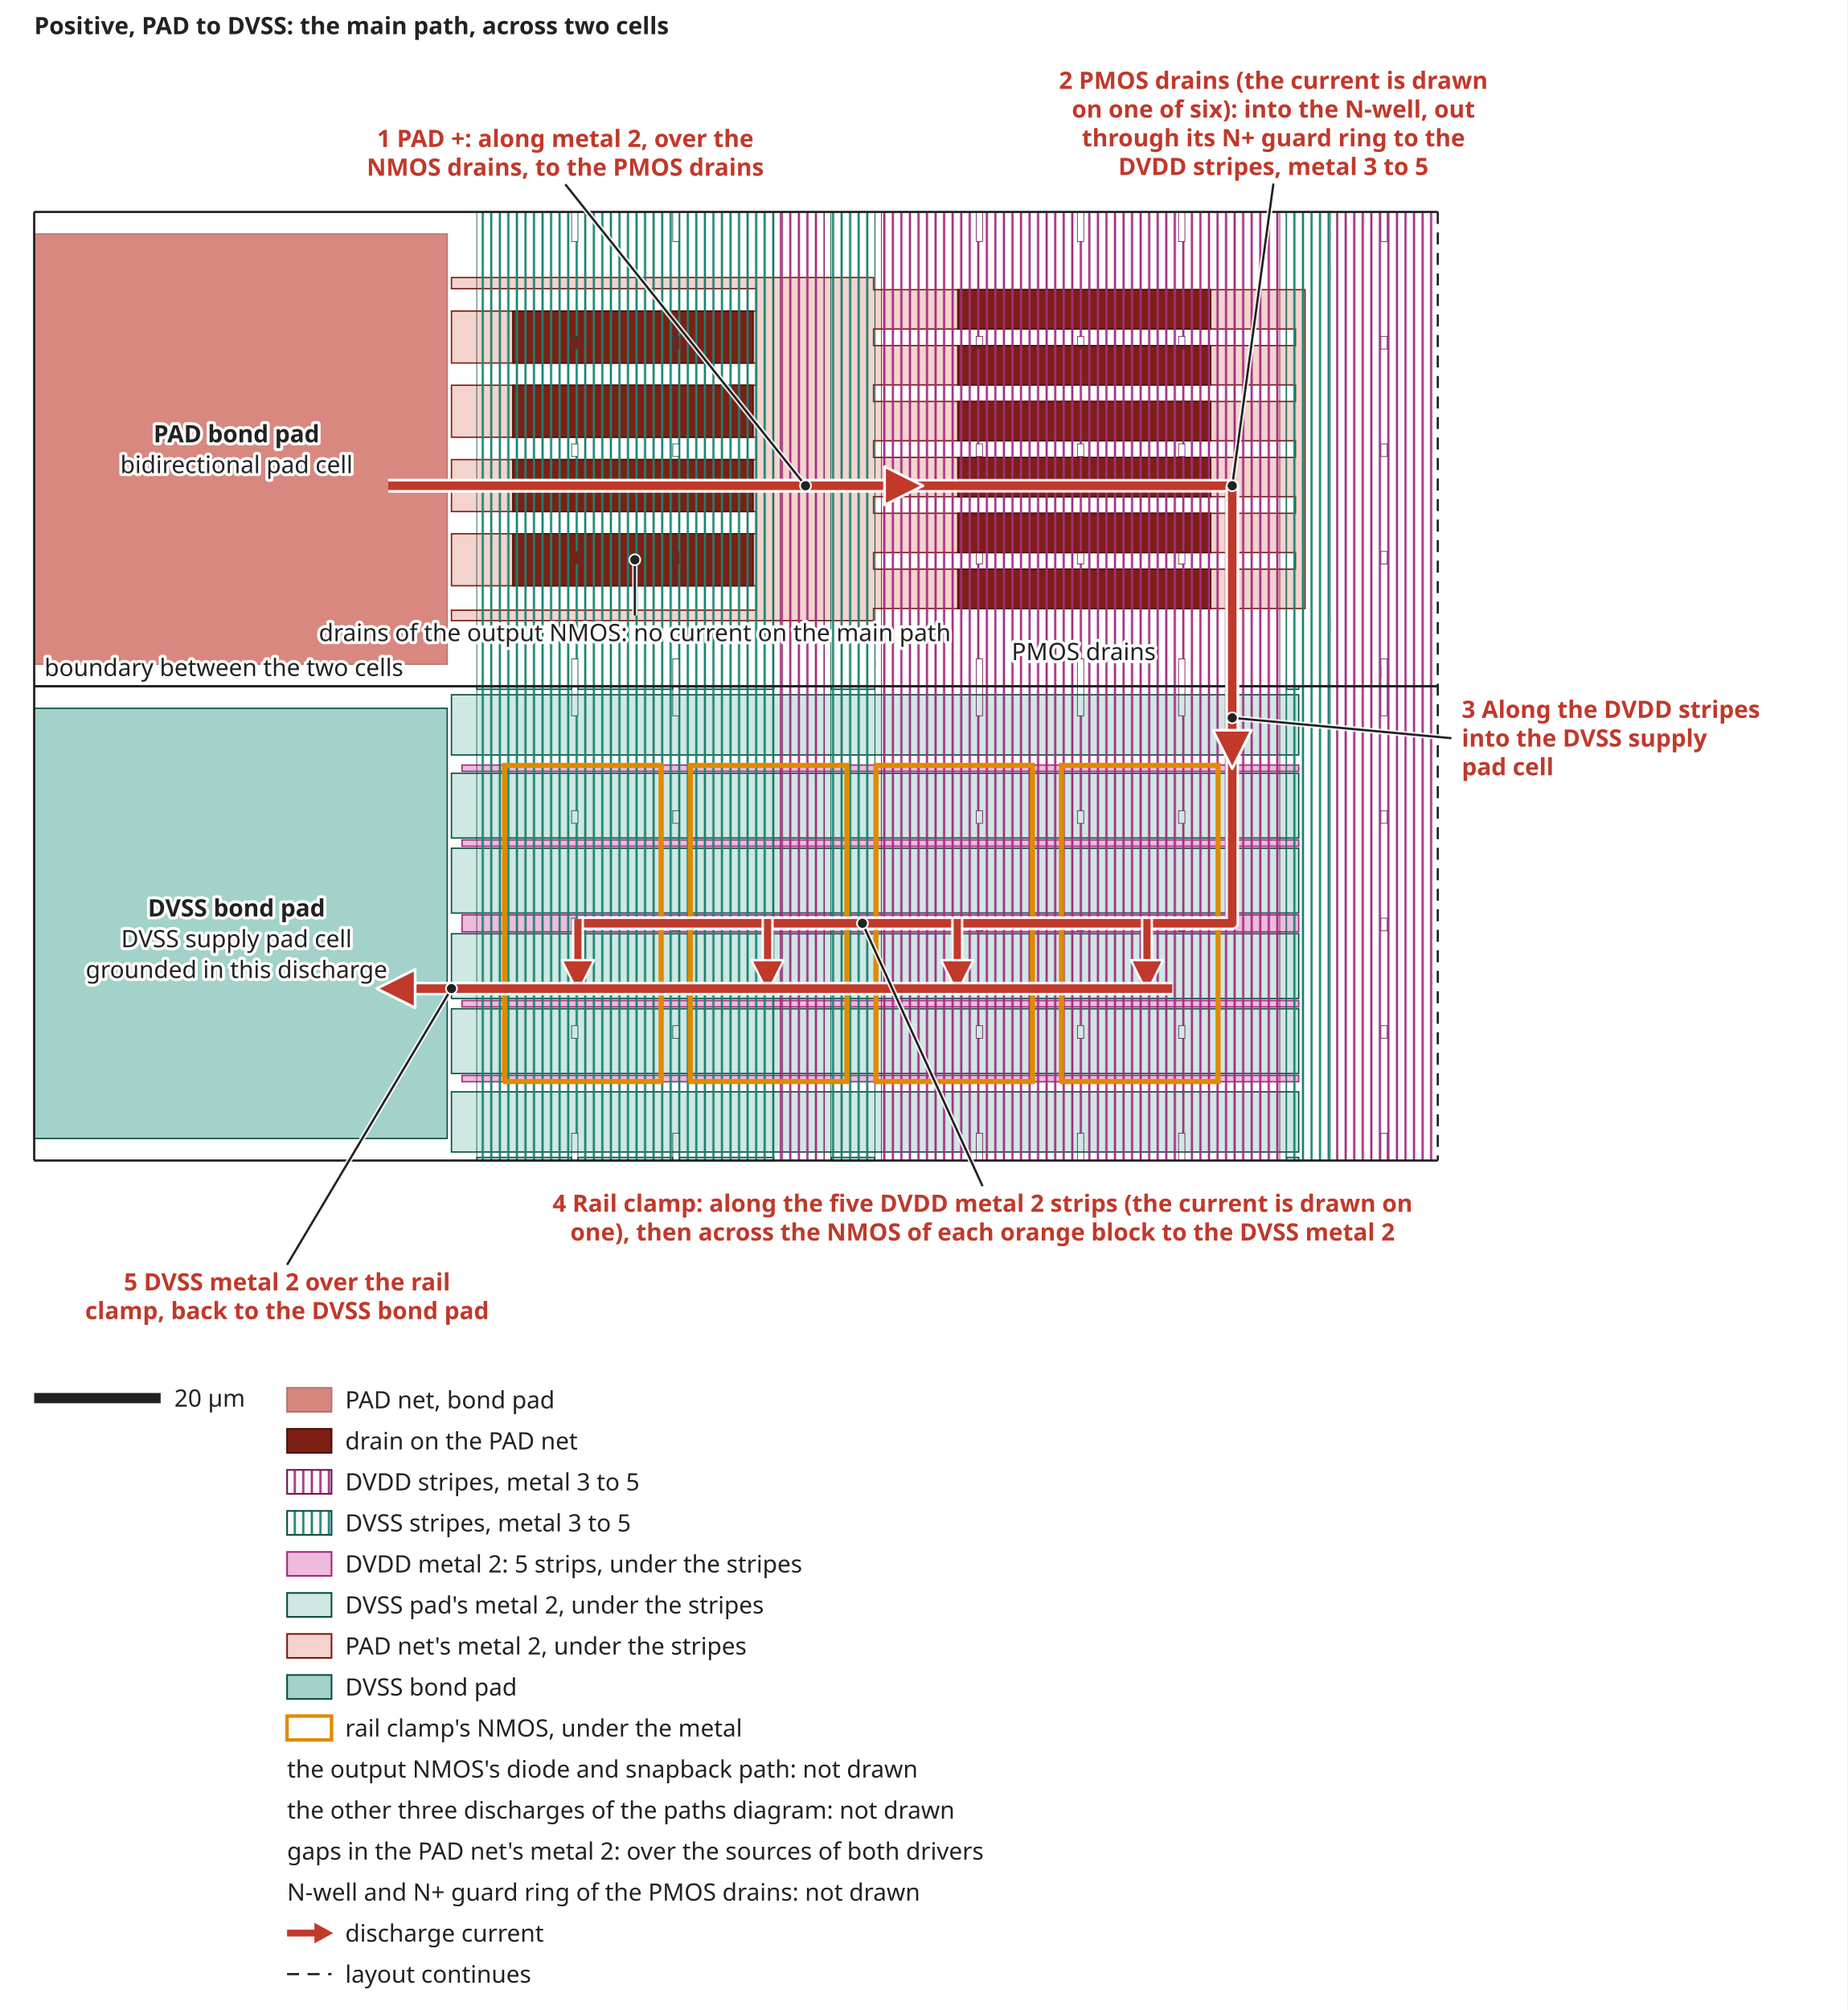
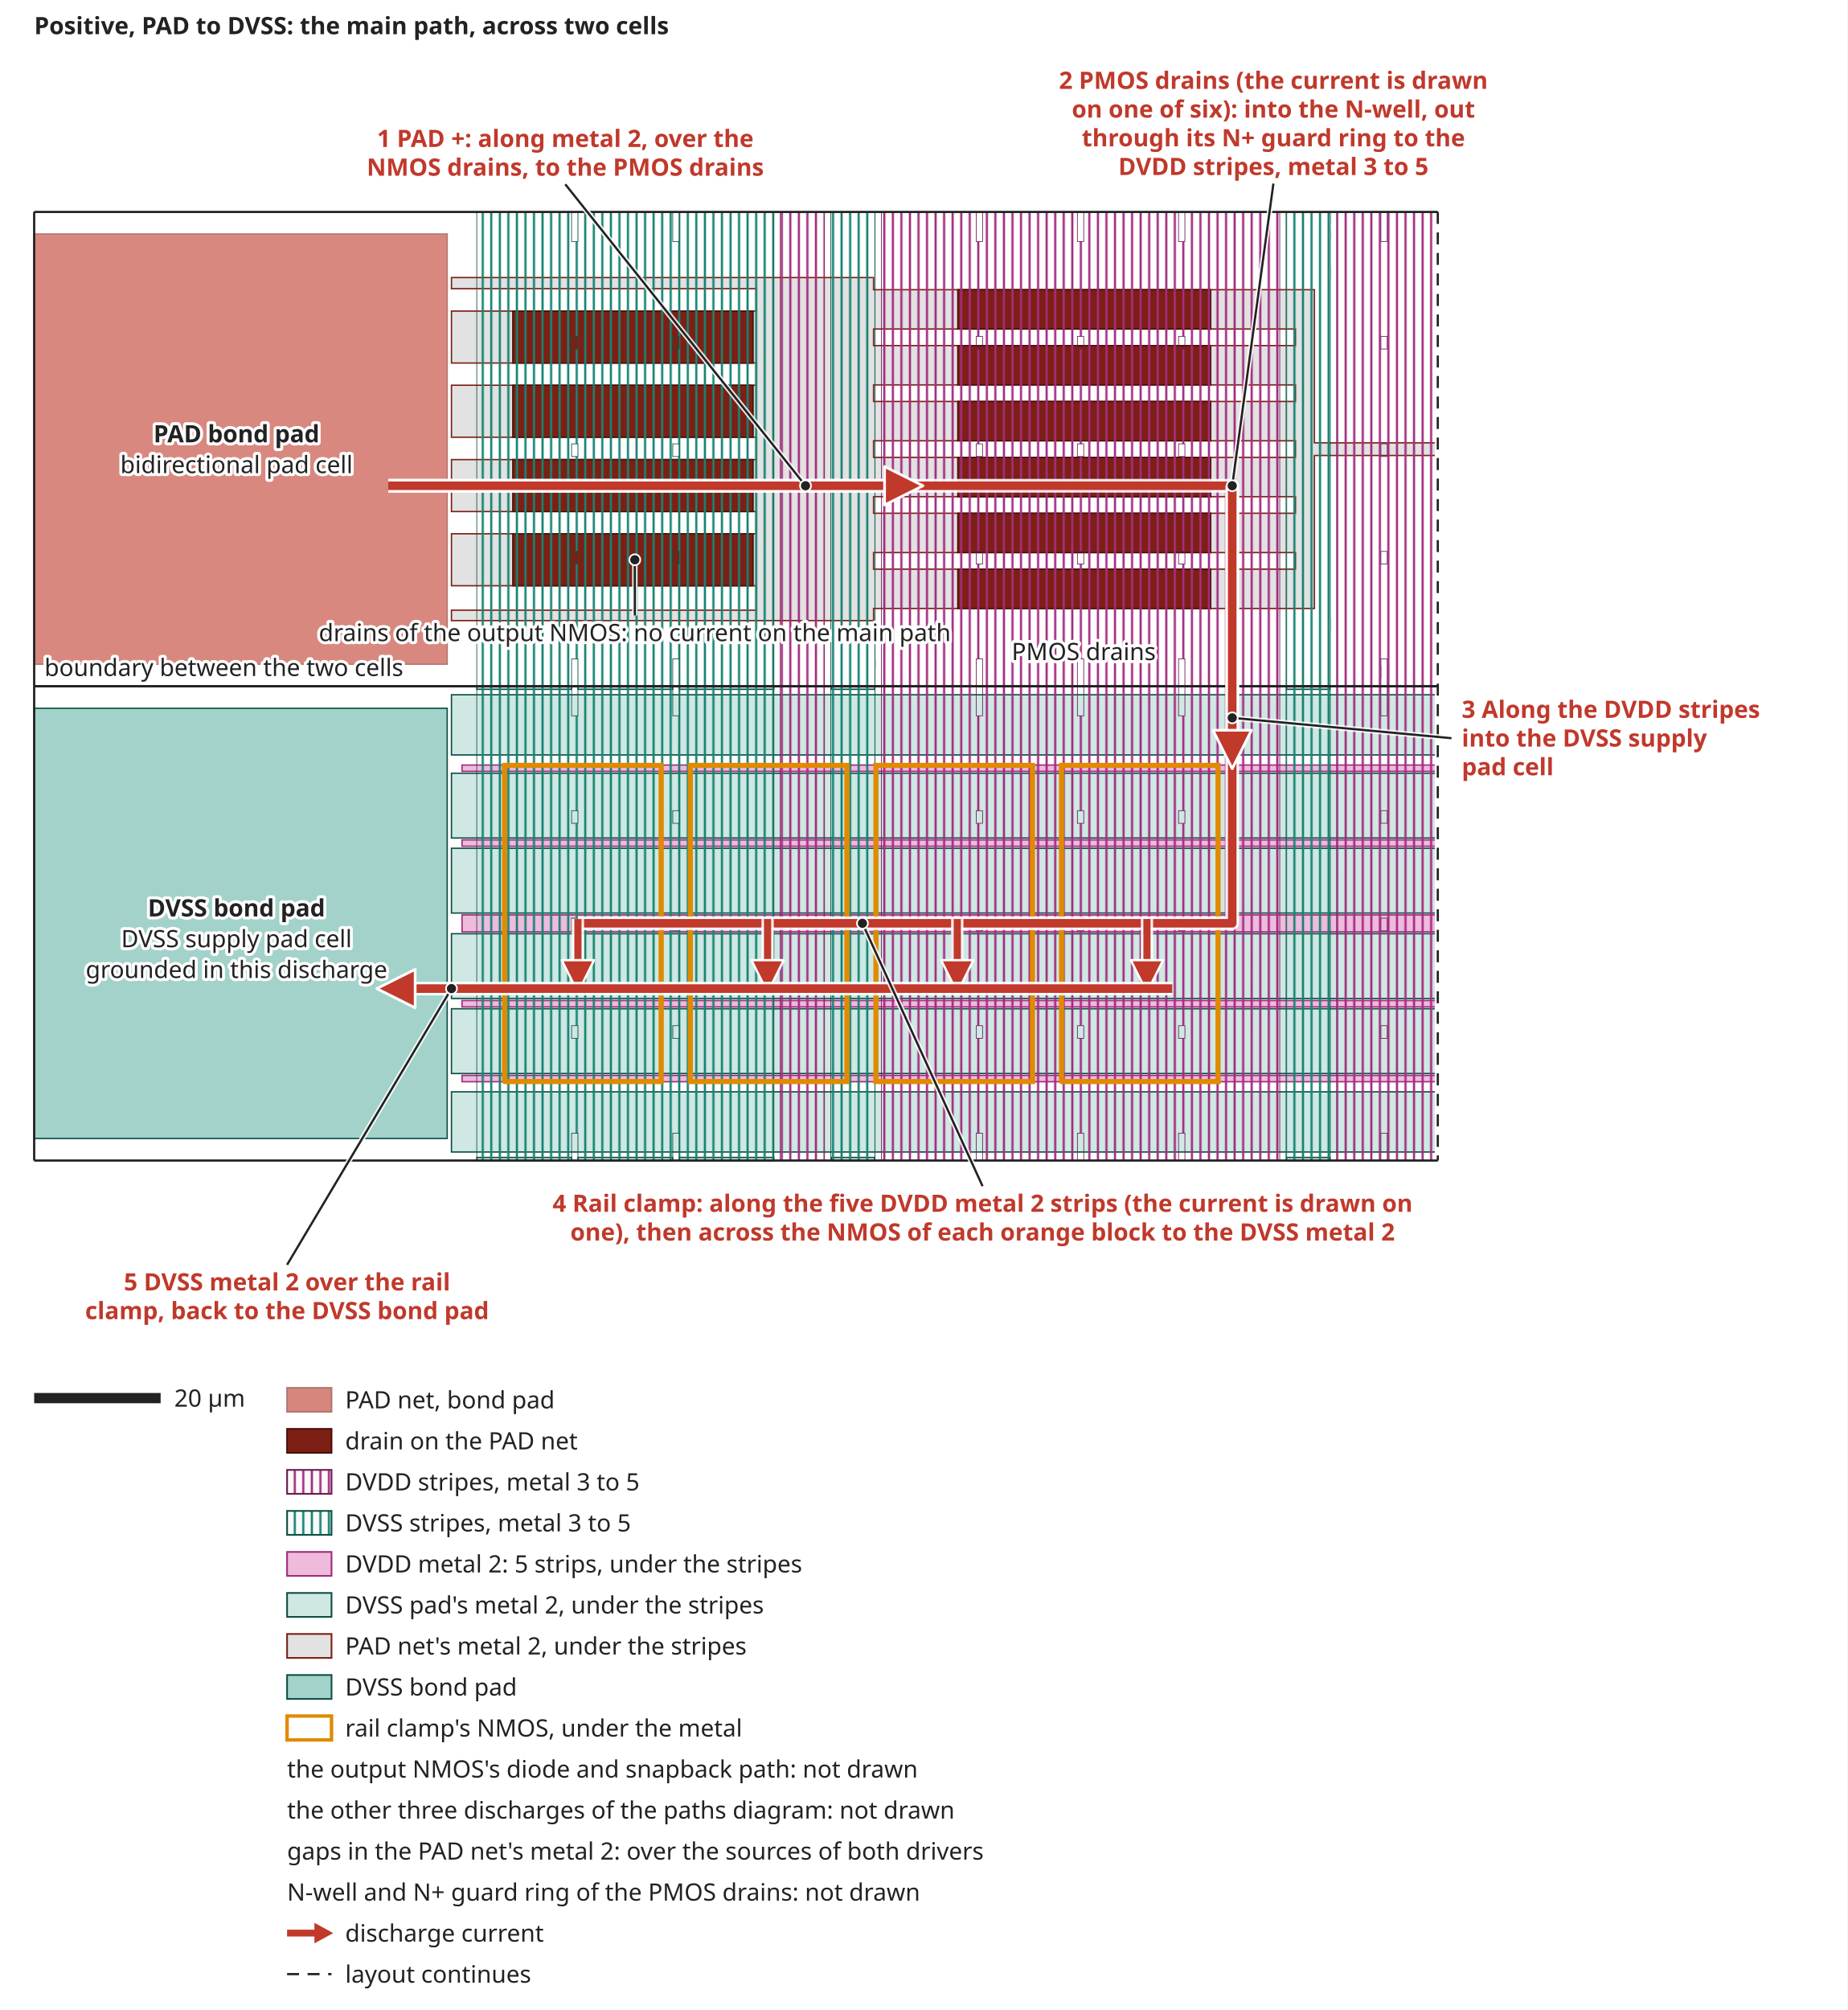
<svg xmlns="http://www.w3.org/2000/svg" width="1081" height="1176" viewBox="0 0 1081 1176" font-family="sans-serif">
  <defs>
    <pattern id="hatch" width="6" height="6" patternUnits="userSpaceOnUse" patternTransform="rotate(45)">
      <line x1="0" y1="0" x2="0" y2="6" stroke="#222222" stroke-width="1.2" />
    </pattern>
    <pattern id="wire" width="3.4" height="3.4" patternUnits="userSpaceOnUse">
      <path d="M0,1.7 H3.4" stroke="#222222" stroke-width="0.9" />
    </pattern>
    <pattern id="wire2" width="3.4" height="3.4" patternUnits="userSpaceOnUse">
      <path d="M1.7,0 V3.4" stroke="#222222" stroke-width="0.9" />
    </pattern>
    <pattern id="rule-dvdd" width="5" height="5" patternUnits="userSpaceOnUse">
      <path d="M2.5,0 V5" stroke="#a02c7d" stroke-width="1.3" />
    </pattern>
    <pattern id="rule-dvss" width="5" height="5" patternUnits="userSpaceOnUse">
      <path d="M2.5,0 V5" stroke="#16806f" stroke-width="1.3" />
    </pattern>
    <marker id="arrow-hot" viewBox="-1 -1 12 12" refX="7" refY="5" markerWidth="5.4" markerHeight="5.4" orient="auto">
      <path d="M0,0 L10,5 L0,10 z" fill="#c0392b" stroke="#ffffff" stroke-width="0.7" stroke-linejoin="round" />
    </marker>
    <marker id="arrow-snap" viewBox="-1 -1 12 12" refX="7" refY="5" markerWidth="5.4" markerHeight="5.4" orient="auto">
      <path d="M0,0 L10,5 L0,10 z" fill="#8e44ad" stroke="#ffffff" stroke-width="0.7" stroke-linejoin="round" />
    </marker>
  </defs>
  <rect width="1081" height="1176" fill="#ffffff" />
  <rect x="20.0" y="124.0" width="821.4" height="555.0" fill="#ffffff" />
  <path d="M20.0,414.4L256.8,414.4L261.7,414.4L261.7,666.1L256.8,666.1L20.0,666.1Z" fill="#a3d2ca" stroke="#0d5045" stroke-width="0.8" fill-rule="evenodd" opacity="1.0" />
-   <path d="M264.2,546.3L270.4,546.3L271.4,546.3L743.5,546.3L760.0,546.3L760.0,584.2L746.7,584.2L745.3,584.2L743.5,584.2L271.4,584.2L270.4,584.2L264.2,584.2ZM264.2,638.8L270.4,638.8L271.4,638.8L743.5,638.8L760.0,638.8L760.0,674.0L743.5,674.0L271.4,674.0L270.4,674.0L264.2,674.0ZM264.2,590.2L270.4,590.2L271.4,590.2L743.5,590.2L760.0,590.2L760.0,628.1L743.5,628.1L271.4,628.1L270.4,628.1L264.2,628.1ZM264.2,496.3L270.4,496.3L271.4,496.3L743.5,496.3L760.0,496.3L760.0,534.2L743.5,534.2L271.4,534.2L270.4,534.2L264.2,534.2ZM264.2,452.4L270.4,452.4L271.4,452.4L743.5,452.4L760.0,452.4L760.0,490.3L743.5,490.3L271.4,490.3L270.4,490.3L264.2,490.3ZM264.2,406.5L270.4,406.5L271.4,406.5L743.5,406.5L760.0,406.5L760.0,441.7L743.5,441.7L271.4,441.7L270.4,441.7L264.2,441.7ZM486.5,677.2L511.8,677.2L511.8,678.6L511.8,679.0L486.5,679.0L486.5,678.6L486.5,678.6ZM397.5,677.2L452.8,677.2L452.8,678.6L452.8,679.0L397.5,679.0L397.5,678.6L397.5,678.6ZM486.5,401.5L511.8,401.5L511.8,401.9L511.8,403.3L486.5,403.3L486.5,401.9L486.5,401.9ZM397.5,401.5L452.8,401.5L452.8,401.9L452.8,403.3L397.5,403.3L397.5,401.9L397.5,401.9ZM338.3,677.2L393.6,677.2L393.6,678.6L393.6,679.0L338.3,679.0L338.3,678.6ZM279.1,677.2L334.4,677.2L334.4,678.6L334.4,679.0L279.1,679.0L279.1,678.6ZM338.3,401.5L393.6,401.5L393.6,401.9L393.6,403.3L338.3,403.3L338.3,401.9ZM279.1,401.5L334.4,401.5L334.4,401.9L334.4,403.3L279.1,403.3L279.1,401.9ZM752.9,677.2L760.0,677.2L760.0,679.0L752.9,679.0L752.9,678.6ZM752.9,401.5L760.0,401.5L760.0,403.3L752.9,403.3L752.9,401.9Z" fill="#cfe8e3" stroke="#0d5045" stroke-width="0.8" fill-rule="evenodd" opacity="1.0" />
-   <path d="M270.4,629.2L457.4,629.2L481.7,629.2L516.5,629.2L570.6,629.2L575.7,629.2L629.8,629.2L634.9,629.2L689.0,629.2L694.1,629.2L743.5,629.2L748.2,629.2L760.0,629.2L760.0,632.9L748.2,632.9L743.5,632.9L694.1,632.9L689.0,632.9L634.9,632.9L629.8,632.9L575.7,632.9L570.6,632.9L516.5,632.9L481.7,632.9L457.4,632.9L270.4,632.9ZM270.4,585.4L457.4,585.4L481.7,585.4L516.5,585.4L570.6,585.4L575.7,585.4L629.8,585.4L634.9,585.4L689.0,585.4L694.1,585.4L743.5,585.4L748.2,585.4L760.0,585.4L760.0,589.1L748.2,589.1L743.5,589.1L694.1,589.1L689.0,589.1L634.9,589.1L629.8,589.1L575.7,589.1L570.6,589.1L516.5,589.1L481.7,589.1L457.4,589.1L270.4,589.1ZM270.4,491.4L457.4,491.4L481.7,491.4L516.5,491.4L570.6,491.4L575.7,491.4L629.8,491.4L634.9,491.4L689.0,491.4L694.1,491.4L743.5,491.4L748.2,491.4L760.0,491.4L760.0,495.1L748.2,495.1L743.5,495.1L694.1,495.1L689.0,495.1L634.9,495.1L629.8,495.1L575.7,495.1L570.6,495.1L516.5,495.1L481.7,495.1L457.4,495.1L270.4,495.1ZM270.4,447.6L457.4,447.6L481.7,447.6L516.5,447.6L570.6,447.6L575.7,447.6L629.8,447.6L634.9,447.6L689.0,447.6L694.1,447.6L743.5,447.6L748.2,447.6L760.0,447.6L760.0,451.3L748.2,451.3L743.5,451.3L694.1,451.3L689.0,451.3L634.9,451.3L629.8,451.3L575.7,451.3L570.6,451.3L516.5,451.3L481.7,451.3L457.4,451.3L270.4,451.3ZM270.4,535.3L743.5,535.3L760.0,535.3L760.0,545.2L743.5,545.2L270.4,545.2Z" fill="#eebbdd" stroke="#a02c7d" stroke-width="0.8" fill-rule="evenodd" opacity="1.0" />
+   <path d="M264.2,546.3L270.4,546.3L271.4,546.3L743.5,546.3L841.4,546.3L841.4,584.2L746.7,584.2L745.3,584.2L743.5,584.2L271.4,584.2L270.4,584.2L264.2,584.2ZM264.2,638.8L270.4,638.8L271.4,638.8L743.5,638.8L841.4,638.8L841.4,674.0L743.5,674.0L271.4,674.0L270.4,674.0L264.2,674.0ZM264.2,590.2L270.4,590.2L271.4,590.2L743.5,590.2L841.4,590.2L841.4,628.1L743.5,628.1L271.4,628.1L270.4,628.1L264.2,628.1ZM264.2,496.3L270.4,496.3L271.4,496.3L743.5,496.3L841.4,496.3L841.4,534.2L743.5,534.2L271.4,534.2L270.4,534.2L264.2,534.2ZM264.2,452.4L270.4,452.4L271.4,452.4L743.5,452.4L841.4,452.4L841.4,490.3L743.5,490.3L271.4,490.3L270.4,490.3L264.2,490.3ZM264.2,406.5L270.4,406.5L271.4,406.5L743.5,406.5L841.4,406.5L841.4,441.7L743.5,441.7L271.4,441.7L270.4,441.7L264.2,441.7ZM486.5,677.2L511.8,677.2L511.8,678.6L511.8,679.0L486.5,679.0L486.5,678.6L486.5,678.6ZM397.5,677.2L452.8,677.2L452.8,678.6L452.8,679.0L397.5,679.0L397.5,678.6L397.5,678.6ZM486.5,401.5L511.8,401.5L511.8,401.9L511.8,403.3L486.5,403.3L486.5,401.9L486.5,401.9ZM397.5,401.5L452.8,401.5L452.8,401.9L452.8,403.3L397.5,403.3L397.5,401.9L397.5,401.9ZM752.9,677.2L778.2,677.2L778.2,678.6L778.2,679.0L752.9,679.0L752.9,678.6ZM338.3,677.2L393.6,677.2L393.6,678.6L393.6,679.0L338.3,679.0L338.3,678.6ZM279.1,677.2L334.4,677.2L334.4,678.6L334.4,679.0L279.1,679.0L279.1,678.6ZM752.9,401.5L778.2,401.5L778.2,401.9L778.2,403.3L752.9,403.3L752.9,401.9ZM338.3,401.5L393.6,401.5L393.6,401.9L393.6,403.3L338.3,403.3L338.3,401.9ZM279.1,401.5L334.4,401.5L334.4,401.9L334.4,403.3L279.1,403.3L279.1,401.9Z" fill="#cfe8e3" stroke="#0d5045" stroke-width="0.8" fill-rule="evenodd" opacity="1.0" />
+   <path d="M270.4,629.2L457.4,629.2L481.7,629.2L516.5,629.2L570.6,629.2L575.7,629.2L629.8,629.2L634.9,629.2L689.0,629.2L694.1,629.2L743.5,629.2L748.2,629.2L783.0,629.2L807.3,629.2L812.5,629.2L841.4,629.2L841.4,632.9L812.5,632.9L807.3,632.9L783.0,632.9L748.2,632.9L743.5,632.9L694.1,632.9L689.0,632.9L634.9,632.9L629.8,632.9L575.7,632.9L570.6,632.9L516.5,632.9L481.7,632.9L457.4,632.9L270.4,632.9ZM270.4,585.4L457.4,585.4L481.7,585.4L516.5,585.4L570.6,585.4L575.7,585.4L629.8,585.4L634.9,585.4L689.0,585.4L694.1,585.4L743.5,585.4L748.2,585.4L783.0,585.4L807.3,585.4L812.5,585.4L841.4,585.4L841.4,589.1L812.5,589.1L807.3,589.1L783.0,589.1L748.2,589.1L743.5,589.1L694.1,589.1L689.0,589.1L634.9,589.1L629.8,589.1L575.7,589.1L570.6,589.1L516.5,589.1L481.7,589.1L457.4,589.1L270.4,589.1ZM270.4,491.4L457.4,491.4L481.7,491.4L516.5,491.4L570.6,491.4L575.7,491.4L629.8,491.4L634.9,491.4L689.0,491.4L694.1,491.4L743.5,491.4L748.2,491.4L783.0,491.4L807.3,491.4L812.5,491.4L841.4,491.4L841.4,495.1L812.5,495.1L807.3,495.1L783.0,495.1L748.2,495.1L743.5,495.1L694.1,495.1L689.0,495.1L634.9,495.1L629.8,495.1L575.7,495.1L570.6,495.1L516.5,495.1L481.7,495.1L457.4,495.1L270.4,495.1ZM270.4,447.6L457.4,447.6L481.7,447.6L516.5,447.6L570.6,447.6L575.7,447.6L629.8,447.6L634.9,447.6L689.0,447.6L694.1,447.6L743.5,447.6L748.2,447.6L783.0,447.6L807.3,447.6L812.5,447.6L841.4,447.6L841.4,451.3L812.5,451.3L807.3,451.3L783.0,451.3L748.2,451.3L743.5,451.3L694.1,451.3L689.0,451.3L634.9,451.3L629.8,451.3L575.7,451.3L570.6,451.3L516.5,451.3L481.7,451.3L457.4,451.3L270.4,451.3ZM270.4,535.3L743.5,535.3L841.4,535.3L841.4,545.2L743.5,545.2L270.4,545.2Z" fill="#eebbdd" stroke="#a02c7d" stroke-width="0.8" fill-rule="evenodd" opacity="1.0" />
  <path d="M20.0,136.9L256.8,136.9L261.7,136.9L261.7,388.6L256.8,388.6L20.0,388.6Z" fill="#c0392b" stroke="#7d1f14" stroke-width="0.8" fill-rule="evenodd" opacity="0.6" />
-   <path d="M264.2,162.4L442.5,162.4L511.2,162.4L511.2,168.9L511.2,169.5L560.5,169.5L708.5,169.5L758.1,169.5L759.4,169.5L763.7,169.5L763.7,356.0L759.4,356.0L758.1,356.0L708.5,356.0L708.5,356.0L560.5,356.0L560.5,356.0L511.2,356.0L511.2,357.0L511.2,363.1L442.5,363.1L264.2,363.1L264.2,357.0L442.5,357.0L442.5,342.7L440.7,342.7L300.1,342.7L292.7,342.7L274.9,342.7L264.2,342.7L264.2,312.3L274.9,312.3L292.7,312.3L300.1,312.3L440.7,312.3L442.5,312.3L442.5,299.3L292.7,299.3L274.9,299.3L264.2,299.3L264.2,268.9L274.9,268.9L292.7,268.9L300.1,268.9L300.1,268.9L440.7,268.9L440.7,268.9L442.5,268.9L442.5,255.8L440.7,255.8L300.1,255.8L292.7,255.8L274.9,255.8L264.2,255.8L264.2,225.4L274.9,225.4L292.7,225.4L300.1,225.4L440.7,225.4L442.5,225.4L442.5,212.4L440.7,212.4L300.1,212.4L292.7,212.4L274.9,212.4L264.2,212.4L264.2,182.0L274.9,182.0L292.7,182.0L300.1,182.0L440.7,182.0L442.5,182.0L442.5,168.9L264.2,168.9ZM511.2,323.3L511.2,333.0L560.5,333.0L708.5,333.0L708.5,333.0L758.1,333.0L758.1,323.3L708.5,323.3L708.5,323.3L560.5,323.3L560.5,323.3ZM511.2,290.6L511.2,300.3L560.5,300.3L560.5,300.3L708.5,300.3L708.5,300.3L758.1,300.3L758.1,290.6L708.5,290.6L560.5,290.6ZM511.2,257.9L511.2,267.6L560.5,267.6L708.5,267.6L758.1,267.6L758.1,257.9L708.5,257.9L708.5,257.9L560.5,257.9L560.5,257.9ZM511.2,225.2L511.2,234.9L560.5,234.9L708.5,234.9L758.1,234.9L758.1,225.2L708.5,225.2L560.5,225.2ZM511.2,192.5L511.2,202.2L560.5,202.2L708.5,202.2L758.1,202.2L758.1,192.5L708.5,192.5L560.5,192.5Z" fill="#f4d3cd" stroke="#7d1f14" stroke-width="0.8" fill-rule="evenodd" opacity="1.0" />
+   <path d="M264.2,162.4L442.5,162.4L511.2,162.4L511.2,168.9L511.2,169.5L560.5,169.5L708.5,169.5L758.1,169.5L759.4,169.5L769.2,169.5L769.2,259.1L841.4,259.1L841.4,266.5L769.2,266.5L769.2,356.0L759.4,356.0L758.1,356.0L708.5,356.0L708.5,356.0L560.5,356.0L560.5,356.0L511.2,356.0L511.2,357.0L511.2,363.1L442.5,363.1L264.2,363.1L264.2,357.0L442.5,357.0L442.5,342.7L440.7,342.7L300.1,342.7L292.7,342.7L274.9,342.7L264.2,342.7L264.2,312.3L274.9,312.3L292.7,312.3L300.1,312.3L440.7,312.3L442.5,312.3L442.5,299.3L292.7,299.3L274.9,299.3L264.2,299.3L264.2,268.9L274.9,268.9L292.7,268.9L300.1,268.9L300.1,268.9L440.7,268.9L440.7,268.9L442.5,268.9L442.5,255.8L440.7,255.8L300.1,255.8L292.7,255.8L274.9,255.8L264.2,255.8L264.2,225.4L274.9,225.4L292.7,225.4L300.1,225.4L440.7,225.4L442.5,225.4L442.5,212.4L440.7,212.4L300.1,212.4L292.7,212.4L274.9,212.4L264.2,212.4L264.2,182.0L274.9,182.0L292.7,182.0L300.1,182.0L440.7,182.0L442.5,182.0L442.5,168.9L264.2,168.9ZM511.2,323.3L511.2,333.0L560.5,333.0L708.5,333.0L708.5,333.0L758.1,333.0L758.1,323.3L708.5,323.3L708.5,323.3L560.5,323.3L560.5,323.3ZM511.2,290.6L511.2,300.3L560.5,300.3L560.5,300.3L708.5,300.3L708.5,300.3L758.1,300.3L758.1,290.6L708.5,290.6L560.5,290.6ZM511.2,257.9L511.2,267.6L560.5,267.6L708.5,267.6L758.1,267.6L758.1,257.9L708.5,257.9L708.5,257.9L560.5,257.9L560.5,257.9ZM511.2,225.2L511.2,234.9L560.5,234.9L708.5,234.9L758.1,234.9L758.1,225.2L708.5,225.2L560.5,225.2ZM511.2,192.5L511.2,202.2L560.5,202.2L708.5,202.2L758.1,202.2L758.1,192.5L708.5,192.5L560.5,192.5Z" fill="#e2e2e2" stroke="#7d1f14" stroke-width="0.8" fill-rule="evenodd" opacity="1.0" />
  <path d="M560.5,333.0L708.5,333.0L708.5,333.3L708.5,343.9L708.5,345.2L708.5,355.7L708.5,356.0L560.5,356.0L560.5,355.7L560.5,345.2L560.5,343.9L560.5,333.3ZM560.5,300.3L708.5,300.3L708.5,300.6L708.5,311.2L708.5,312.5L708.5,323.0L708.5,323.3L560.5,323.3L560.5,323.0L560.5,312.5L560.5,311.2L560.5,300.6ZM560.5,267.6L708.5,267.6L708.5,267.9L708.5,278.5L708.5,279.8L708.5,290.3L708.5,290.6L560.5,290.6L560.5,290.3L560.5,279.8L560.5,278.5L560.5,267.9ZM560.5,234.9L708.5,234.9L708.5,235.2L708.5,245.7L708.5,247.1L708.5,257.6L708.5,257.9L560.5,257.9L560.5,257.6L560.5,247.1L560.5,245.7L560.5,235.2ZM560.5,202.2L708.5,202.2L708.5,202.5L708.5,213.0L708.5,214.4L708.5,224.9L708.5,225.2L560.5,225.2L560.5,224.9L560.5,214.4L560.5,213.0L560.5,202.5ZM560.5,169.5L708.5,169.5L708.5,169.8L708.5,180.3L708.5,181.7L708.5,192.2L708.5,192.5L560.5,192.5L560.5,192.2L560.5,181.7L560.5,180.3L560.5,169.8ZM300.1,312.3L440.7,312.3L440.7,326.8L440.7,328.2L440.7,342.7L300.1,342.7L300.1,328.2L300.1,326.8ZM300.1,268.9L440.7,268.9L440.7,283.4L440.7,284.7L440.7,299.3L300.1,299.3L300.1,284.7L300.1,283.4ZM300.1,225.4L440.7,225.4L440.7,240.0L440.7,241.3L440.7,255.8L300.1,255.8L300.1,241.3L300.1,240.0ZM300.1,182.0L440.7,182.0L440.7,196.5L440.7,197.9L440.7,212.4L300.1,212.4L300.1,197.9L300.1,196.5Z" fill="#7d1f14" stroke="#4a0f08" stroke-width="0.8" fill-rule="evenodd" opacity="1.0" />
  <path d="M515.8,124.0L571.3,124.0L571.3,141.3L575.0,141.3L575.0,124.0L630.5,124.0L630.5,141.3L634.2,141.3L634.2,124.0L689.7,124.0L689.7,141.3L693.4,141.3L693.4,124.0L748.9,124.0L748.9,156.4L748.9,163.1L748.9,362.3L748.9,369.0L748.9,401.5L693.4,401.5L693.4,385.5L689.7,385.5L689.7,401.5L634.2,401.5L634.2,385.5L630.5,385.5L630.5,401.5L575.0,401.5L575.0,385.5L571.3,385.5L571.3,401.5L515.8,401.5ZM689.7,322.6L689.7,330.0L693.4,330.0L693.4,322.6ZM630.5,322.6L630.5,330.0L634.2,330.0L634.2,322.6ZM571.3,322.6L571.3,330.0L575.0,330.0L575.0,322.6ZM689.7,259.7L689.7,267.1L693.4,267.1L693.4,259.7ZM630.5,259.7L630.5,267.1L634.2,267.1L634.2,259.7ZM571.3,259.7L571.3,267.1L575.0,267.1L575.0,259.7ZM689.7,196.8L689.7,204.2L693.4,204.2L693.4,196.8ZM630.5,196.8L630.5,204.2L634.2,204.2L634.2,196.8ZM571.3,196.8L571.3,204.2L575.0,204.2L575.0,196.8ZM782.2,124.0L808.1,124.0L808.1,141.3L811.8,141.3L811.8,124.0L841.4,124.0L841.4,401.5L811.8,401.5L811.8,385.5L808.1,385.5L808.1,389.8L808.2,389.8L808.2,396.5L808.1,396.5L808.1,401.5L782.2,401.5ZM808.1,322.6L808.1,330.0L811.8,330.0L811.8,322.6ZM808.1,259.7L808.1,267.1L811.8,267.1L811.8,259.7ZM808.1,196.8L808.1,204.2L811.8,204.2L811.8,196.8ZM456.6,124.0L482.5,124.0L482.5,401.5L456.6,401.5Z" fill="url(#rule-dvdd)" stroke="#6a1c53" stroke-width="0.4" fill-rule="evenodd" opacity="1.0" />
  <path d="M752.6,124.0L778.5,124.0L778.5,126.5L778.6,126.5L778.6,130.5L778.5,130.5L778.5,135.4L778.6,135.4L778.6,139.4L778.5,139.4L778.5,156.3L778.6,156.3L778.6,163.0L778.5,163.0L778.5,172.5L778.5,189.7L778.5,205.3L778.5,222.5L778.5,237.9L778.5,255.1L778.5,270.7L778.5,287.8L778.5,303.4L778.5,320.6L778.5,336.1L778.5,353.2L778.5,362.2L778.6,362.2L778.6,368.8L778.5,368.8L778.5,401.5L752.6,401.5ZM279.0,124.0L334.5,124.0L334.5,141.3L338.2,141.3L338.2,124.0L393.7,124.0L393.7,141.3L397.4,141.3L397.4,124.0L452.9,124.0L452.9,401.5L397.4,401.5L397.4,385.5L393.7,385.5L393.7,401.5L338.2,401.5L338.2,385.5L334.5,385.5L334.5,401.5L279.0,401.5ZM393.7,322.6L393.7,330.0L397.4,330.0L397.4,322.6ZM334.5,322.6L334.5,330.0L338.2,330.0L338.2,322.6ZM393.7,259.7L393.7,267.1L397.4,267.1L397.4,259.7ZM334.5,259.7L334.5,267.1L338.2,267.1L338.2,259.7ZM393.7,196.8L393.7,204.2L397.4,204.2L397.4,196.8ZM334.5,196.8L334.5,204.2L338.2,204.2L338.2,196.8ZM486.2,124.0L512.1,124.0L512.1,386.1L512.2,386.1L512.2,390.2L512.1,390.2L512.1,401.5L486.2,401.5Z" fill="url(#rule-dvss)" stroke="#0d5045" stroke-width="0.4" fill-rule="evenodd" opacity="1.0" />
  <path d="M515.8,401.5L571.3,401.5L571.3,418.8L575.0,418.8L575.0,401.5L630.5,401.5L630.5,418.8L634.2,418.8L634.2,401.5L689.7,401.5L689.7,418.8L693.4,418.8L693.4,401.5L748.9,401.5L748.9,679.0L693.4,679.0L693.4,663.0L689.7,663.0L689.7,679.0L634.2,679.0L634.2,663.0L630.5,663.0L630.5,679.0L575.0,679.0L575.0,663.0L571.3,663.0L571.3,679.0L515.8,679.0ZM689.7,600.1L689.7,607.5L693.4,607.5L693.4,600.1ZM630.5,600.1L630.5,607.5L634.2,607.5L634.2,600.1ZM571.3,600.1L571.3,607.5L575.0,607.5L575.0,600.1ZM689.7,537.2L689.7,544.6L693.4,544.6L693.4,537.2ZM630.5,537.2L630.5,544.6L634.2,544.6L634.2,537.2ZM571.3,537.2L571.3,544.6L575.0,544.6L575.0,537.2ZM689.7,474.3L689.7,481.7L693.4,481.7L693.4,474.3ZM630.5,474.3L630.5,481.7L634.2,481.7L634.2,474.3ZM571.3,474.3L571.3,481.7L575.0,481.7L575.0,474.3ZM782.2,401.5L808.1,401.5L808.1,418.8L811.8,418.8L811.8,401.5L841.4,401.5L841.4,679.0L811.8,679.0L811.8,663.0L808.1,663.0L808.1,679.0L782.2,679.0ZM808.1,600.1L808.1,607.5L811.8,607.5L811.8,600.1ZM808.1,537.2L808.1,544.6L811.8,544.6L811.8,537.2ZM808.1,474.3L808.1,481.7L811.8,481.7L811.8,474.3ZM456.6,401.5L482.5,401.5L482.5,679.0L456.6,679.0Z" fill="url(#rule-dvdd)" stroke="#6a1c53" stroke-width="0.4" fill-rule="evenodd" opacity="1.0" />
  <path d="M279.0,401.5L334.5,401.5L334.5,418.8L338.2,418.8L338.2,401.5L393.7,401.5L393.7,418.8L397.4,418.8L397.4,401.5L452.9,401.5L452.9,679.0L397.4,679.0L397.4,663.0L393.7,663.0L393.7,679.0L338.2,679.0L338.2,663.0L334.5,663.0L334.5,679.0L279.0,679.0ZM393.7,600.1L393.7,607.5L397.4,607.5L397.4,600.1ZM334.5,600.1L334.5,607.5L338.2,607.5L338.2,600.1ZM393.7,537.2L393.7,544.6L397.4,544.6L397.4,537.2ZM334.5,537.2L334.5,544.6L338.2,544.6L338.2,537.2ZM393.7,474.3L393.7,481.7L397.4,481.7L397.4,474.3ZM334.5,474.3L334.5,481.7L338.2,481.7L338.2,474.3ZM752.6,401.5L778.5,401.5L778.5,679.0L752.6,679.0ZM486.2,401.5L512.1,401.5L512.1,679.0L486.2,679.0Z" fill="url(#rule-dvss)" stroke="#0d5045" stroke-width="0.4" fill-rule="evenodd" opacity="1.0" />
  <line x1="20.0" y1="124.0" x2="20.0" y2="679.0" stroke="#222222" stroke-width="1.3" />
  <line x1="841.4" y1="124.0" x2="841.4" y2="679.0" stroke="#ffffff" stroke-width="3.5" />
  <line x1="841.4" y1="124.0" x2="841.4" y2="679.0" stroke="#222222" stroke-width="1.3" stroke-dasharray="7,5" />
  <line x1="20.0" y1="124.0" x2="841.4" y2="124.0" stroke="#222222" stroke-width="1.3" />
  <line x1="20.0" y1="679.0" x2="841.4" y2="679.0" stroke="#222222" stroke-width="1.3" />
  <path d="M621.3,447.8L712.8,447.8L712.8,447.8L712.8,447.8L712.8,632.7L712.8,632.7L712.8,632.8L621.3,632.8L621.2,632.7L621.2,632.7L621.2,447.8L621.2,447.8ZM512.6,447.8L604.2,447.8L604.2,447.8L604.2,447.8L604.2,632.7L604.2,632.7L604.2,632.8L512.6,632.8L512.6,632.7L512.6,632.7L512.6,447.8L512.6,447.8ZM404.0,447.8L495.6,447.8L495.6,447.8L495.6,447.8L495.6,632.7L495.6,632.7L495.6,632.8L404.0,632.8L404.0,632.7L404.0,632.7L404.0,447.8L404.0,447.8ZM295.4,447.8L386.9,447.8L386.9,447.8L386.9,447.8L386.9,632.7L386.9,632.7L386.9,632.8L295.4,632.8L295.3,632.7L295.3,632.7L295.3,447.8L295.3,447.8Z" fill="none" stroke="#e08a00" stroke-width="3.0" />
  <text x="20.0" y="20.0" text-anchor="start" font-size="14" fill="#222222" font-weight="bold">Positive, PAD to DVSS: the main path, across two cells</text>
  <line x1="20.0" y1="401.5" x2="841.4" y2="401.5" stroke="#222222" stroke-width="1.4" />
  <text x="138.4" y="258.8" text-anchor="middle" font-size="14" fill="#222222" font-weight="bold" stroke="#ffffff" stroke-width="3.5" paint-order="stroke" stroke-linejoin="round">PAD bond pad</text>
  <text x="138.4" y="276.8" text-anchor="middle" font-size="14" fill="#222222" font-weight="normal" stroke="#ffffff" stroke-width="3.5" paint-order="stroke" stroke-linejoin="round">bidirectional pad cell</text>
  <text x="138.4" y="536.2" text-anchor="middle" font-size="14" fill="#222222" font-weight="bold" stroke="#ffffff" stroke-width="3.5" paint-order="stroke" stroke-linejoin="round">DVSS bond pad</text>
  <text x="138.4" y="554.2" text-anchor="middle" font-size="14" fill="#222222" font-weight="normal" stroke="#ffffff" stroke-width="3.5" paint-order="stroke" stroke-linejoin="round">DVSS supply pad cell</text>
  <text x="138.4" y="572.2" text-anchor="middle" font-size="14" fill="#222222" font-weight="normal" stroke="#ffffff" stroke-width="3.5" paint-order="stroke" stroke-linejoin="round">grounded in this discharge</text>
  <polyline points="371.5,360.1 371.5,327.5" fill="none" stroke="#fff" stroke-width="3.2" opacity="0.85" />
  <polyline points="371.5,360.1 371.5,327.5" fill="none" stroke="#222222" stroke-width="1.3" />
  <circle cx="371.5" cy="327.5" r="3.2" fill="#222222" stroke="#fff" stroke-width="1" />
  <text x="371.5" y="375.1" text-anchor="middle" font-size="14" fill="#222222" font-weight="normal" stroke="#ffffff" stroke-width="3.5" paint-order="stroke" stroke-linejoin="round">drains of the output NMOS: no current on the main path</text>
  <text x="634.2" y="386.2" text-anchor="middle" font-size="14" fill="#222222" font-weight="normal" stroke="#ffffff" stroke-width="3.5" paint-order="stroke" stroke-linejoin="round">PMOS drains</text>
  <text x="26.0" y="395.5" text-anchor="start" font-size="14" fill="#222222" font-weight="normal" stroke="#ffffff" stroke-width="3.5" paint-order="stroke" stroke-linejoin="round">boundary between the two cells</text>
  <polyline points="227.2,284.2 721.1,284.2 721.1,540.2 338.2,540.2" fill="none" stroke="#fff" stroke-width="8.0" opacity="0.9" stroke-linejoin="round" />
  <polyline points="227.2,284.2 721.1,284.2 721.1,540.2 338.2,540.2" fill="none" stroke="#c0392b" stroke-width="5.0" stroke-linejoin="round" />
  <polyline points="671.2,537.7 671.2,575.0" fill="none" stroke="#fff" stroke-width="7.2" opacity="0.9" stroke-linejoin="round" />
  <polyline points="671.2,537.7 671.2,575.0" fill="none" stroke="#c0392b" stroke-width="4.2" stroke-linejoin="round" marker-end="url(#arrow-hot)" />
  <polyline points="560.2,537.7 560.2,575.0" fill="none" stroke="#fff" stroke-width="7.2" opacity="0.9" stroke-linejoin="round" />
  <polyline points="560.2,537.7 560.2,575.0" fill="none" stroke="#c0392b" stroke-width="4.2" stroke-linejoin="round" marker-end="url(#arrow-hot)" />
  <polyline points="449.2,537.7 449.2,575.0" fill="none" stroke="#fff" stroke-width="7.2" opacity="0.9" stroke-linejoin="round" />
  <polyline points="449.2,537.7 449.2,575.0" fill="none" stroke="#c0392b" stroke-width="4.2" stroke-linejoin="round" marker-end="url(#arrow-hot)" />
  <polyline points="338.2,537.7 338.2,575.0" fill="none" stroke="#fff" stroke-width="7.2" opacity="0.9" stroke-linejoin="round" />
  <polyline points="338.2,537.7 338.2,575.0" fill="none" stroke="#c0392b" stroke-width="4.2" stroke-linejoin="round" marker-end="url(#arrow-hot)" />
  <polyline points="686.0,578.4 227.2,578.4" fill="none" stroke="#fff" stroke-width="8.0" opacity="0.9" stroke-linejoin="round" />
  <polyline points="686.0,578.4 227.2,578.4" fill="none" stroke="#c0392b" stroke-width="5.0" stroke-linejoin="round" marker-end="url(#arrow-hot)" />
  <polyline points="227.2,284.2 533.4,284.2" fill="none" stroke="#fff" stroke-width="8.0" opacity="0.9" stroke-linejoin="round" />
  <polyline points="227.2,284.2 533.4,284.2" fill="none" stroke="#c0392b" stroke-width="5.0" stroke-linejoin="round" marker-end="url(#arrow-hot)" />
  <polyline points="721.1,284.2 721.1,443.0" fill="none" stroke="#fff" stroke-width="8.0" opacity="0.9" stroke-linejoin="round" />
  <polyline points="721.1,284.2 721.1,443.0" fill="none" stroke="#c0392b" stroke-width="5.0" stroke-linejoin="round" marker-end="url(#arrow-hot)" />
  <polyline points="330.8,107.8 471.4,284.2" fill="none" stroke="#fff" stroke-width="3.2" opacity="0.85" />
  <polyline points="330.8,107.8 471.4,284.2" fill="none" stroke="#222222" stroke-width="1.3" />
  <circle cx="471.4" cy="284.2" r="3.2" fill="#222222" stroke="#fff" stroke-width="1" />
  <text x="330.8" y="86.0" text-anchor="middle" font-size="14" fill="#c0392b" font-weight="bold" stroke="#ffffff" stroke-width="3.5" paint-order="stroke" stroke-linejoin="round">1  PAD +: along metal 2, over the</text>
  <text x="330.8" y="102.8" text-anchor="middle" font-size="14" fill="#c0392b" font-weight="bold" stroke="#ffffff" stroke-width="3.5" paint-order="stroke" stroke-linejoin="round">NMOS drains, to the PMOS drains</text>
  <polyline points="745.2,107.4 721.1,284.2" fill="none" stroke="#fff" stroke-width="3.2" opacity="0.85" />
  <polyline points="745.2,107.4 721.1,284.2" fill="none" stroke="#222222" stroke-width="1.3" />
  <circle cx="721.1" cy="284.2" r="3.2" fill="#222222" stroke="#fff" stroke-width="1" />
  <text x="745.2" y="52.0" text-anchor="middle" font-size="14" fill="#c0392b" font-weight="bold" stroke="#ffffff" stroke-width="3.5" paint-order="stroke" stroke-linejoin="round">2  PMOS drains (the current is drawn</text>
  <text x="745.2" y="68.8" text-anchor="middle" font-size="14" fill="#c0392b" font-weight="bold" stroke="#ffffff" stroke-width="3.5" paint-order="stroke" stroke-linejoin="round">on one of six): into the N-well, out</text>
  <text x="745.2" y="85.6" text-anchor="middle" font-size="14" fill="#c0392b" font-weight="bold" stroke="#ffffff" stroke-width="3.5" paint-order="stroke" stroke-linejoin="round">through its N+ guard ring to the</text>
  <text x="745.2" y="102.4" text-anchor="middle" font-size="14" fill="#c0392b" font-weight="bold" stroke="#ffffff" stroke-width="3.5" paint-order="stroke" stroke-linejoin="round">DVDD stripes, metal 3 to 5</text>
  <polyline points="168.0,740.0 264.2,578.4" fill="none" stroke="#fff" stroke-width="3.2" opacity="0.85" />
  <polyline points="168.0,740.0 264.2,578.4" fill="none" stroke="#222222" stroke-width="1.3" />
  <circle cx="264.2" cy="578.4" r="3.2" fill="#222222" stroke="#fff" stroke-width="1" />
  <text x="168.0" y="755.0" text-anchor="middle" font-size="14" fill="#c0392b" font-weight="bold" stroke="#ffffff" stroke-width="3.5" paint-order="stroke" stroke-linejoin="round">5  DVSS metal 2 over the rail</text>
  <text x="168.0" y="771.8" text-anchor="middle" font-size="14" fill="#c0392b" font-weight="bold" stroke="#ffffff" stroke-width="3.5" paint-order="stroke" stroke-linejoin="round">clamp, back to the DVSS bond pad</text>
  <polyline points="575.0,694.0 504.7,540.2" fill="none" stroke="#fff" stroke-width="3.2" opacity="0.85" />
  <polyline points="575.0,694.0 504.7,540.2" fill="none" stroke="#222222" stroke-width="1.3" />
  <circle cx="504.7" cy="540.2" r="3.2" fill="#222222" stroke="#fff" stroke-width="1" />
  <text x="575.0" y="709.0" text-anchor="middle" font-size="14" fill="#c0392b" font-weight="bold" stroke="#ffffff" stroke-width="3.5" paint-order="stroke" stroke-linejoin="round">4  Rail clamp: along the five DVDD metal 2 strips (the current is drawn on</text>
  <text x="575.0" y="725.8" text-anchor="middle" font-size="14" fill="#c0392b" font-weight="bold" stroke="#ffffff" stroke-width="3.5" paint-order="stroke" stroke-linejoin="round">one), then across the NMOS of each orange block to the DVSS metal 2</text>
  <polyline points="849.4,431.9 721.1,420.0" fill="none" stroke="#fff" stroke-width="3.2" opacity="0.85" />
  <polyline points="849.4,431.9 721.1,420.0" fill="none" stroke="#222222" stroke-width="1.3" />
  <circle cx="721.1" cy="420.0" r="3.2" fill="#222222" stroke="#fff" stroke-width="1" />
  <text x="855.4" y="420.0" text-anchor="start" font-size="14" fill="#c0392b" font-weight="bold" stroke="#ffffff" stroke-width="3.5" paint-order="stroke" stroke-linejoin="round">3  Along the DVDD stripes</text>
  <text x="855.4" y="436.8" text-anchor="start" font-size="14" fill="#c0392b" font-weight="bold" stroke="#ffffff" stroke-width="3.5" paint-order="stroke" stroke-linejoin="round">into the DVSS supply</text>
  <text x="855.4" y="453.6" text-anchor="start" font-size="14" fill="#c0392b" font-weight="bold" stroke="#ffffff" stroke-width="3.5" paint-order="stroke" stroke-linejoin="round">pad cell</text>
  <rect x="20.0" y="815.0" width="74.0" height="6" fill="#222222" />
  <text x="102.0" y="823.0" font-size="14" fill="#222222">20 µm</text>
  <rect x="168.0" y="812.0" width="26" height="14" fill="#fafafa" />
  <rect x="168.0" y="812.0" width="26" height="14" fill="#c0392b" stroke="#7d1f14" opacity="0.6" />
  <text x="202.0" y="824.0" font-size="14" fill="#222222">PAD net, bond pad</text>
  <rect x="168.0" y="836.0" width="26" height="14" fill="#fafafa" />
  <rect x="168.0" y="836.0" width="26" height="14" fill="#7d1f14" stroke="#4a0f08" opacity="1.0" />
  <text x="202.0" y="848.0" font-size="14" fill="#222222">drain on the PAD net</text>
  <rect x="168.0" y="860.0" width="26" height="14" fill="#fafafa" />
  <rect x="168.0" y="860.0" width="26" height="14" fill="url(#rule-dvdd)" stroke="#6a1c53" opacity="1.0" />
  <text x="202.0" y="872.0" font-size="14" fill="#222222">DVDD stripes, metal 3 to 5</text>
  <rect x="168.0" y="884.0" width="26" height="14" fill="#fafafa" />
  <rect x="168.0" y="884.0" width="26" height="14" fill="url(#rule-dvss)" stroke="#0d5045" opacity="1.0" />
  <text x="202.0" y="896.0" font-size="14" fill="#222222">DVSS stripes, metal 3 to 5</text>
  <rect x="168.0" y="908.0" width="26" height="14" fill="#fafafa" />
  <rect x="168.0" y="908.0" width="26" height="14" fill="#eebbdd" stroke="#a02c7d" opacity="1.0" />
  <text x="202.0" y="920.0" font-size="14" fill="#222222">DVDD metal 2: 5 strips, under the stripes</text>
  <rect x="168.0" y="932.0" width="26" height="14" fill="#fafafa" />
  <rect x="168.0" y="932.0" width="26" height="14" fill="#cfe8e3" stroke="#0d5045" opacity="1.0" />
  <text x="202.0" y="944.0" font-size="14" fill="#222222">DVSS pad's metal 2, under the stripes</text>
  <rect x="168.0" y="956.0" width="26" height="14" fill="#fafafa" />
-   <rect x="168.0" y="956.0" width="26" height="14" fill="#f4d3cd" stroke="#7d1f14" opacity="1.0" />
+   <rect x="168.0" y="956.0" width="26" height="14" fill="#e2e2e2" stroke="#7d1f14" opacity="1.0" />
  <text x="202.0" y="968.0" font-size="14" fill="#222222">PAD net's metal 2, under the stripes</text>
  <rect x="168.0" y="980.0" width="26" height="14" fill="#fafafa" />
  <rect x="168.0" y="980.0" width="26" height="14" fill="#a3d2ca" stroke="#0d5045" opacity="1.0" />
  <text x="202.0" y="992.0" font-size="14" fill="#222222">DVSS bond pad</text>
  <rect x="168.0" y="1004.0" width="26" height="14" fill="none" stroke="#e08a00" stroke-width="2" />
  <text x="202.0" y="1016.0" font-size="14" fill="#222222">rail clamp's NMOS, under the metal</text>
  <text x="168.0" y="1040.0" font-size="14" fill="#222222">the output NMOS's diode and snapback path: not drawn</text>
  <text x="168.0" y="1064.0" font-size="14" fill="#222222">the other three discharges of the paths diagram: not drawn</text>
  <text x="168.0" y="1088.0" font-size="14" fill="#222222">gaps in the PAD net's metal 2: over the sources of both drivers</text>
  <text x="168.0" y="1112.0" font-size="14" fill="#222222">N-well and N+ guard ring of the PMOS drains: not drawn</text>
  <line x1="168.0" y1="1131.0" x2="186.0" y2="1131.0" stroke="#c0392b" stroke-width="4" />
  <path d="M184.0,1125.0 L195.0,1131.0 L184.0,1137.0 z" fill="#c0392b" />
  <text x="202.0" y="1136.0" font-size="14" fill="#222222">discharge current</text>
  <line x1="168.0" y1="1155.0" x2="194.0" y2="1155.0" stroke="#222222" stroke-width="1.3" stroke-dasharray="7,5" />
  <text x="202.0" y="1160.0" font-size="14" fill="#222222">layout continues</text>
</svg>
